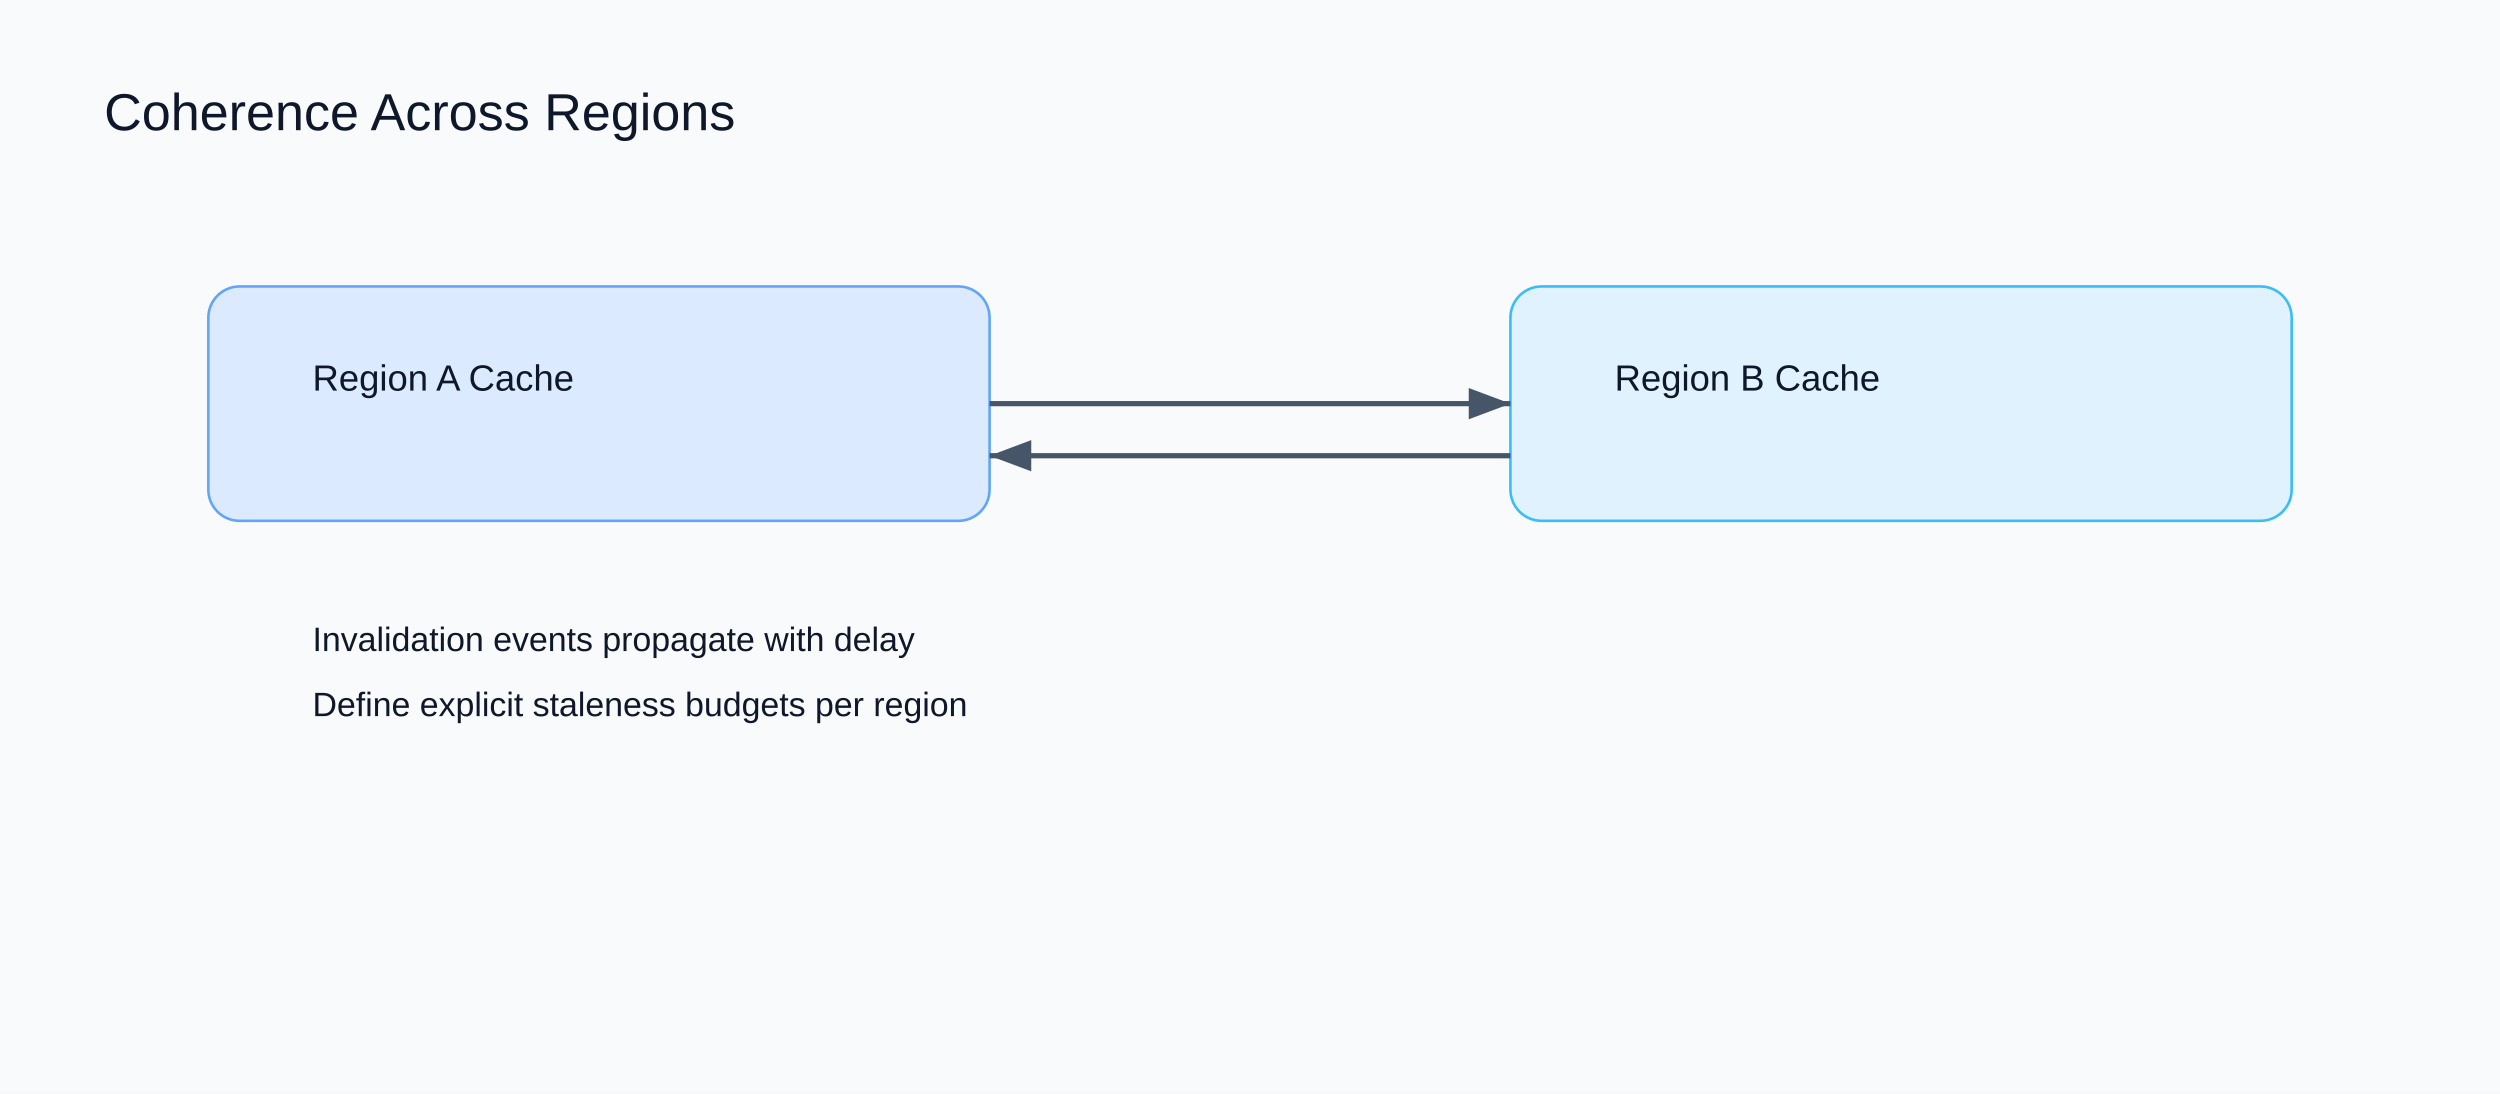
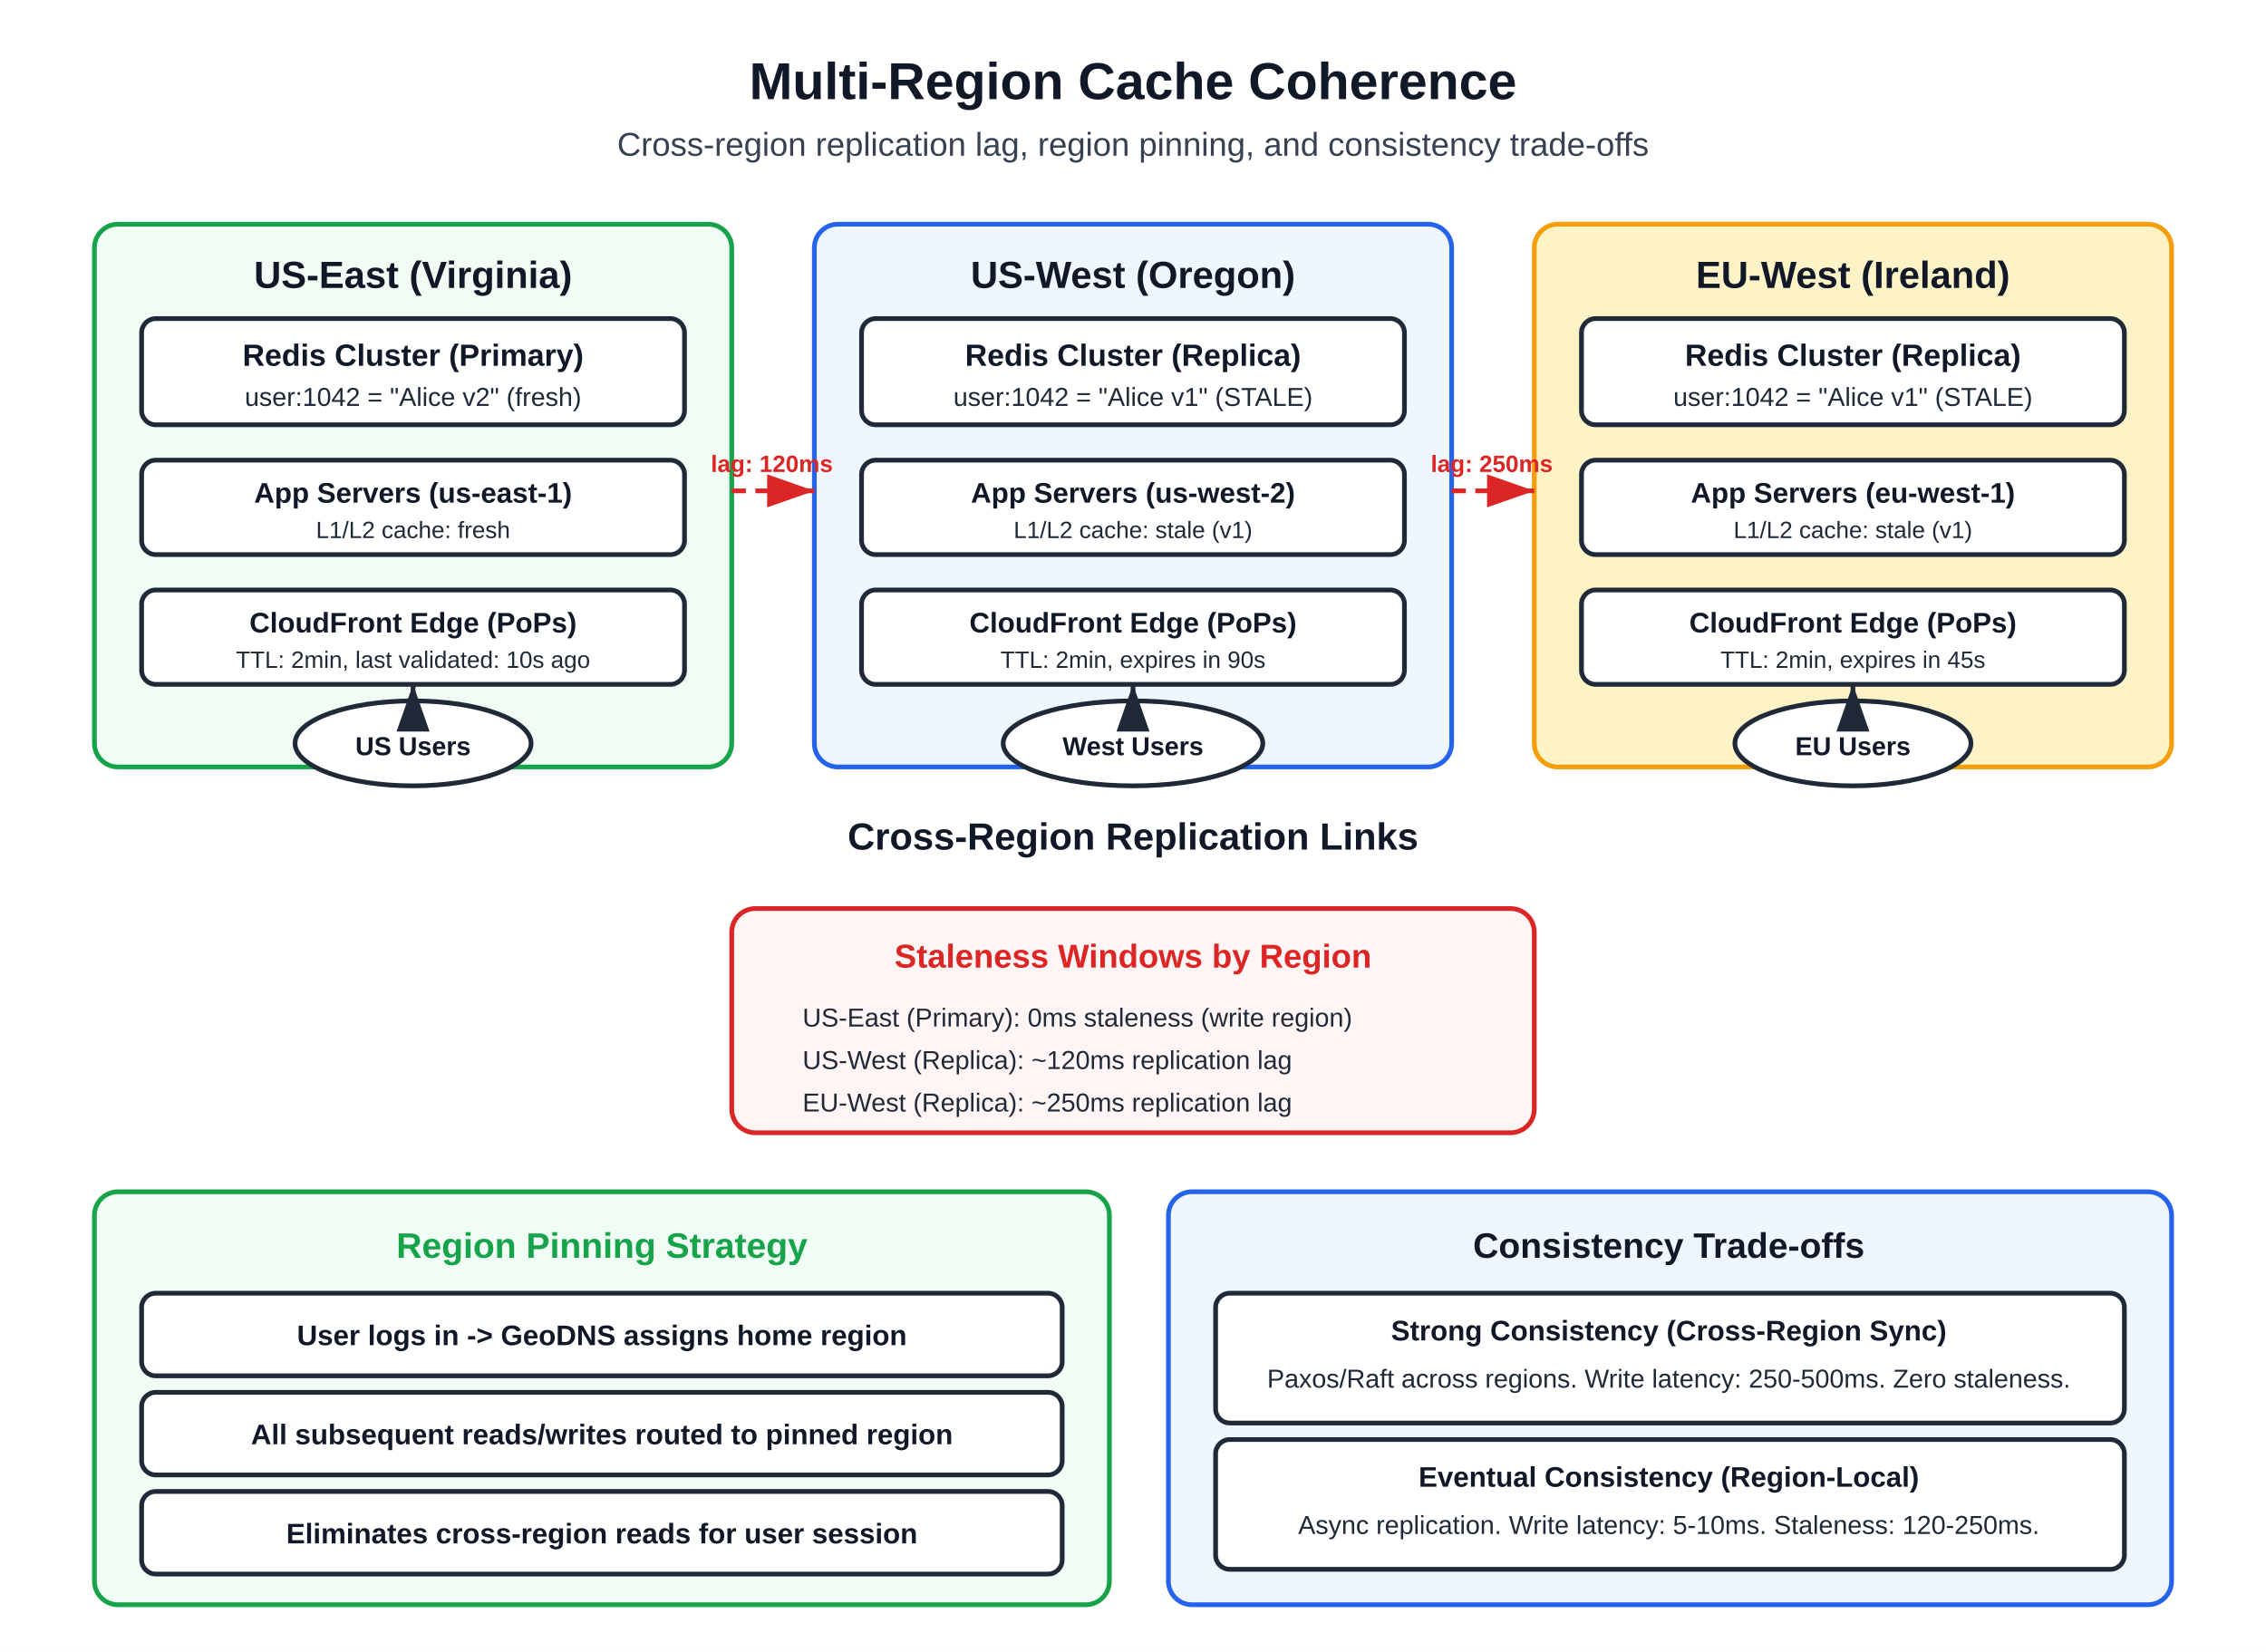
- <svg xmlns="http://www.w3.org/2000/svg" width="960" height="420" viewBox="0 0 960 420">
-   <rect width="960" height="420" fill="#f8fafc" />
-   <text x="40" y="50" font-family="Arial" font-size="20" fill="#0f172a">Coherence Across Regions</text>
-   <rect x="80" y="110" width="300" height="90" rx="12" fill="#dbeafe" stroke="#60a5fa" />
-   <text x="120" y="150" font-family="Arial" font-size="14" fill="#0f172a">Region A Cache</text>
-   <rect x="580" y="110" width="300" height="90" rx="12" fill="#e0f2fe" stroke="#38bdf8" />
-   <text x="620" y="150" font-family="Arial" font-size="14" fill="#0f172a">Region B Cache</text>
-   <line x1="380" y1="155" x2="580" y2="155" stroke="#475569" stroke-width="2" marker-end="url(#arrow)" />
-   <line x1="580" y1="175" x2="380" y2="175" stroke="#475569" stroke-width="2" marker-end="url(#arrow)" />
-   <text x="120" y="250" font-family="Arial" font-size="13" fill="#0f172a">Invalidation events propagate with delay</text>
-   <text x="120" y="275" font-family="Arial" font-size="13" fill="#0f172a">Define explicit staleness budgets per region</text>
+ <svg xmlns="http://www.w3.org/2000/svg" width="960" height="700" viewBox="0 0 960 700">
+   <rect width="960" height="700" fill="#ffffff" />
+   <text x="480" y="42" font-family="Arial, sans-serif" font-size="22" font-weight="700" fill="#111827" text-anchor="middle">Multi-Region Cache Coherence</text>
+   <text x="480" y="66" font-family="Arial, sans-serif" font-size="14" font-weight="400" fill="#374151" text-anchor="middle">Cross-region replication lag, region pinning, and consistency trade-offs</text>
+   <rect x="40" y="95" width="270" height="230" rx="10" fill="#f0fdf4" stroke="#16a34a" stroke-width="2" />
+   <text x="175" y="122" font-family="Arial, sans-serif" font-size="16" font-weight="700" fill="#111827" text-anchor="middle">US-East (Virginia)</text>
+   <rect x="60" y="135" width="230" height="45" rx="6" fill="#ffffff" stroke="#1f2937" stroke-width="2" />
+   <text x="175" y="155" font-family="Arial, sans-serif" font-size="13" font-weight="700" fill="#111827" text-anchor="middle">Redis Cluster (Primary)</text>
+   <text x="175" y="172" font-family="Arial, sans-serif" font-size="11" font-weight="400" fill="#1f2937" text-anchor="middle">user:1042 = "Alice v2" (fresh)</text>
+   <rect x="60" y="195" width="230" height="40" rx="6" fill="#ffffff" stroke="#1f2937" stroke-width="2" />
+   <text x="175" y="213" font-family="Arial, sans-serif" font-size="12" font-weight="700" fill="#111827" text-anchor="middle">App Servers (us-east-1)</text>
+   <text x="175" y="228" font-family="Arial, sans-serif" font-size="10" font-weight="400" fill="#1f2937" text-anchor="middle">L1/L2 cache: fresh</text>
+   <rect x="60" y="250" width="230" height="40" rx="6" fill="#ffffff" stroke="#1f2937" stroke-width="2" />
+   <text x="175" y="268" font-family="Arial, sans-serif" font-size="12" font-weight="700" fill="#111827" text-anchor="middle">CloudFront Edge (PoPs)</text>
+   <text x="175" y="283" font-family="Arial, sans-serif" font-size="10" font-weight="400" fill="#1f2937" text-anchor="middle">TTL: 2min, last validated: 10s ago</text>
+   <ellipse cx="175" cy="315" rx="50" ry="18" fill="#ffffff" stroke="#1f2937" stroke-width="2" />
+   <text x="175" y="320" font-family="Arial, sans-serif" font-size="11" font-weight="700" fill="#111827" text-anchor="middle">US Users</text>
+   <line x1="175" y1="297" x2="175" y2="290" stroke="#1f2937" stroke-width="2" marker-end="url(#arrowhead)" />
+   <rect x="345" y="95" width="270" height="230" rx="10" fill="#eff6ff" stroke="#2563eb" stroke-width="2" />
+   <text x="480" y="122" font-family="Arial, sans-serif" font-size="16" font-weight="700" fill="#111827" text-anchor="middle">US-West (Oregon)</text>
+   <rect x="365" y="135" width="230" height="45" rx="6" fill="#ffffff" stroke="#1f2937" stroke-width="2" />
+   <text x="480" y="155" font-family="Arial, sans-serif" font-size="13" font-weight="700" fill="#111827" text-anchor="middle">Redis Cluster (Replica)</text>
+   <text x="480" y="172" font-family="Arial, sans-serif" font-size="11" font-weight="400" fill="#1f2937" text-anchor="middle">user:1042 = "Alice v1" (STALE)</text>
+   <rect x="365" y="195" width="230" height="40" rx="6" fill="#ffffff" stroke="#1f2937" stroke-width="2" />
+   <text x="480" y="213" font-family="Arial, sans-serif" font-size="12" font-weight="700" fill="#111827" text-anchor="middle">App Servers (us-west-2)</text>
+   <text x="480" y="228" font-family="Arial, sans-serif" font-size="10" font-weight="400" fill="#1f2937" text-anchor="middle">L1/L2 cache: stale (v1)</text>
+   <rect x="365" y="250" width="230" height="40" rx="6" fill="#ffffff" stroke="#1f2937" stroke-width="2" />
+   <text x="480" y="268" font-family="Arial, sans-serif" font-size="12" font-weight="700" fill="#111827" text-anchor="middle">CloudFront Edge (PoPs)</text>
+   <text x="480" y="283" font-family="Arial, sans-serif" font-size="10" font-weight="400" fill="#1f2937" text-anchor="middle">TTL: 2min, expires in 90s</text>
+   <ellipse cx="480" cy="315" rx="55" ry="18" fill="#ffffff" stroke="#1f2937" stroke-width="2" />
+   <text x="480" y="320" font-family="Arial, sans-serif" font-size="11" font-weight="700" fill="#111827" text-anchor="middle">West Users</text>
+   <line x1="480" y1="297" x2="480" y2="290" stroke="#1f2937" stroke-width="2" marker-end="url(#arrowhead)" />
+   <rect x="650" y="95" width="270" height="230" rx="10" fill="#fef3c7" stroke="#f59e0b" stroke-width="2" />
+   <text x="785" y="122" font-family="Arial, sans-serif" font-size="16" font-weight="700" fill="#111827" text-anchor="middle">EU-West (Ireland)</text>
+   <rect x="670" y="135" width="230" height="45" rx="6" fill="#ffffff" stroke="#1f2937" stroke-width="2" />
+   <text x="785" y="155" font-family="Arial, sans-serif" font-size="13" font-weight="700" fill="#111827" text-anchor="middle">Redis Cluster (Replica)</text>
+   <text x="785" y="172" font-family="Arial, sans-serif" font-size="11" font-weight="400" fill="#1f2937" text-anchor="middle">user:1042 = "Alice v1" (STALE)</text>
+   <rect x="670" y="195" width="230" height="40" rx="6" fill="#ffffff" stroke="#1f2937" stroke-width="2" />
+   <text x="785" y="213" font-family="Arial, sans-serif" font-size="12" font-weight="700" fill="#111827" text-anchor="middle">App Servers (eu-west-1)</text>
+   <text x="785" y="228" font-family="Arial, sans-serif" font-size="10" font-weight="400" fill="#1f2937" text-anchor="middle">L1/L2 cache: stale (v1)</text>
+   <rect x="670" y="250" width="230" height="40" rx="6" fill="#ffffff" stroke="#1f2937" stroke-width="2" />
+   <text x="785" y="268" font-family="Arial, sans-serif" font-size="12" font-weight="700" fill="#111827" text-anchor="middle">CloudFront Edge (PoPs)</text>
+   <text x="785" y="283" font-family="Arial, sans-serif" font-size="10" font-weight="400" fill="#1f2937" text-anchor="middle">TTL: 2min, expires in 45s</text>
+   <ellipse cx="785" cy="315" rx="50" ry="18" fill="#ffffff" stroke="#1f2937" stroke-width="2" />
+   <text x="785" y="320" font-family="Arial, sans-serif" font-size="11" font-weight="700" fill="#111827" text-anchor="middle">EU Users</text>
+   <line x1="785" y1="297" x2="785" y2="290" stroke="#1f2937" stroke-width="2" marker-end="url(#arrowhead)" />
+   <text x="480" y="360" font-family="Arial, sans-serif" font-size="16" font-weight="700" fill="#111827" text-anchor="middle">Cross-Region Replication Links</text>
+   <line x1="310" y1="208" x2="345" y2="208" stroke="#dc2626" stroke-width="2" stroke-dasharray="6,4" marker-end="url(#arrowhead-red)" />
+   <text x="327" y="200" font-family="Arial, sans-serif" font-size="10" font-weight="700" fill="#dc2626" text-anchor="middle">lag: 120ms</text>
+   <line x1="615" y1="208" x2="650" y2="208" stroke="#dc2626" stroke-width="2" stroke-dasharray="6,4" marker-end="url(#arrowhead-red)" />
+   <text x="632" y="200" font-family="Arial, sans-serif" font-size="10" font-weight="700" fill="#dc2626" text-anchor="middle">lag: 250ms</text>
+   <rect x="310" y="385" width="340" height="95" rx="10" fill="#fff5f5" stroke="#dc2626" stroke-width="2" />
+   <text x="480" y="410" font-family="Arial, sans-serif" font-size="14" font-weight="700" fill="#dc2626" text-anchor="middle">Staleness Windows by Region</text>
+   <text x="340" y="435" font-family="Arial, sans-serif" font-size="11" font-weight="400" fill="#1f2937">US-East (Primary): 0ms staleness (write region)</text>
+   <text x="340" y="453" font-family="Arial, sans-serif" font-size="11" font-weight="400" fill="#1f2937">US-West (Replica): ~120ms replication lag</text>
+   <text x="340" y="471" font-family="Arial, sans-serif" font-size="11" font-weight="400" fill="#1f2937">EU-West (Replica): ~250ms replication lag</text>
+   <rect x="40" y="505" width="430" height="175" rx="10" fill="#f0fdf4" stroke="#16a34a" stroke-width="2" />
+   <text x="255" y="533" font-family="Arial, sans-serif" font-size="15" font-weight="700" fill="#16a34a" text-anchor="middle">Region Pinning Strategy</text>
+   <rect x="60" y="548" width="390" height="35" rx="6" fill="#ffffff" stroke="#1f2937" stroke-width="2" />
+   <text x="255" y="570" font-family="Arial, sans-serif" font-size="12" font-weight="700" fill="#111827" text-anchor="middle">User logs in -&gt; GeoDNS assigns home region</text>
+   <rect x="60" y="590" width="390" height="35" rx="6" fill="#ffffff" stroke="#1f2937" stroke-width="2" />
+   <text x="255" y="612" font-family="Arial, sans-serif" font-size="12" font-weight="700" fill="#111827" text-anchor="middle">All subsequent reads/writes routed to pinned region</text>
+   <rect x="60" y="632" width="390" height="35" rx="6" fill="#ffffff" stroke="#1f2937" stroke-width="2" />
+   <text x="255" y="654" font-family="Arial, sans-serif" font-size="12" font-weight="700" fill="#111827" text-anchor="middle">Eliminates cross-region reads for user session</text>
+   <rect x="495" y="505" width="425" height="175" rx="10" fill="#eff6ff" stroke="#2563eb" stroke-width="2" />
+   <text x="707" y="533" font-family="Arial, sans-serif" font-size="15" font-weight="700" fill="#111827" text-anchor="middle">Consistency Trade-offs</text>
+   <rect x="515" y="548" width="385" height="55" rx="6" fill="#ffffff" stroke="#1f2937" stroke-width="2" />
+   <text x="707" y="568" font-family="Arial, sans-serif" font-size="12" font-weight="700" fill="#111827" text-anchor="middle">Strong Consistency (Cross-Region Sync)</text>
+   <text x="707" y="588" font-family="Arial, sans-serif" font-size="11" font-weight="400" fill="#1f2937" text-anchor="middle">Paxos/Raft across regions. Write latency: 250-500ms. Zero staleness.</text>
+   <rect x="515" y="610" width="385" height="55" rx="6" fill="#ffffff" stroke="#1f2937" stroke-width="2" />
+   <text x="707" y="630" font-family="Arial, sans-serif" font-size="12" font-weight="700" fill="#111827" text-anchor="middle">Eventual Consistency (Region-Local)</text>
+   <text x="707" y="650" font-family="Arial, sans-serif" font-size="11" font-weight="400" fill="#1f2937" text-anchor="middle">Async replication. Write latency: 5-10ms. Staleness: 120-250ms.</text>
  <defs>
-     <marker id="arrow" markerWidth="10" markerHeight="10" refX="8" refY="3" orient="auto">
-       <path d="M0,0 L8,3 L0,6" fill="#475569" />
+     <marker id="arrowhead" markerWidth="10" markerHeight="7" refX="10" refY="3.5" orient="auto">
+       <polygon points="0 0, 10 3.5, 0 7" fill="#1f2937" />
+     </marker>
+     <marker id="arrowhead-red" markerWidth="10" markerHeight="7" refX="10" refY="3.5" orient="auto">
+       <polygon points="0 0, 10 3.5, 0 7" fill="#dc2626" />
    </marker>
  </defs>
</svg>
